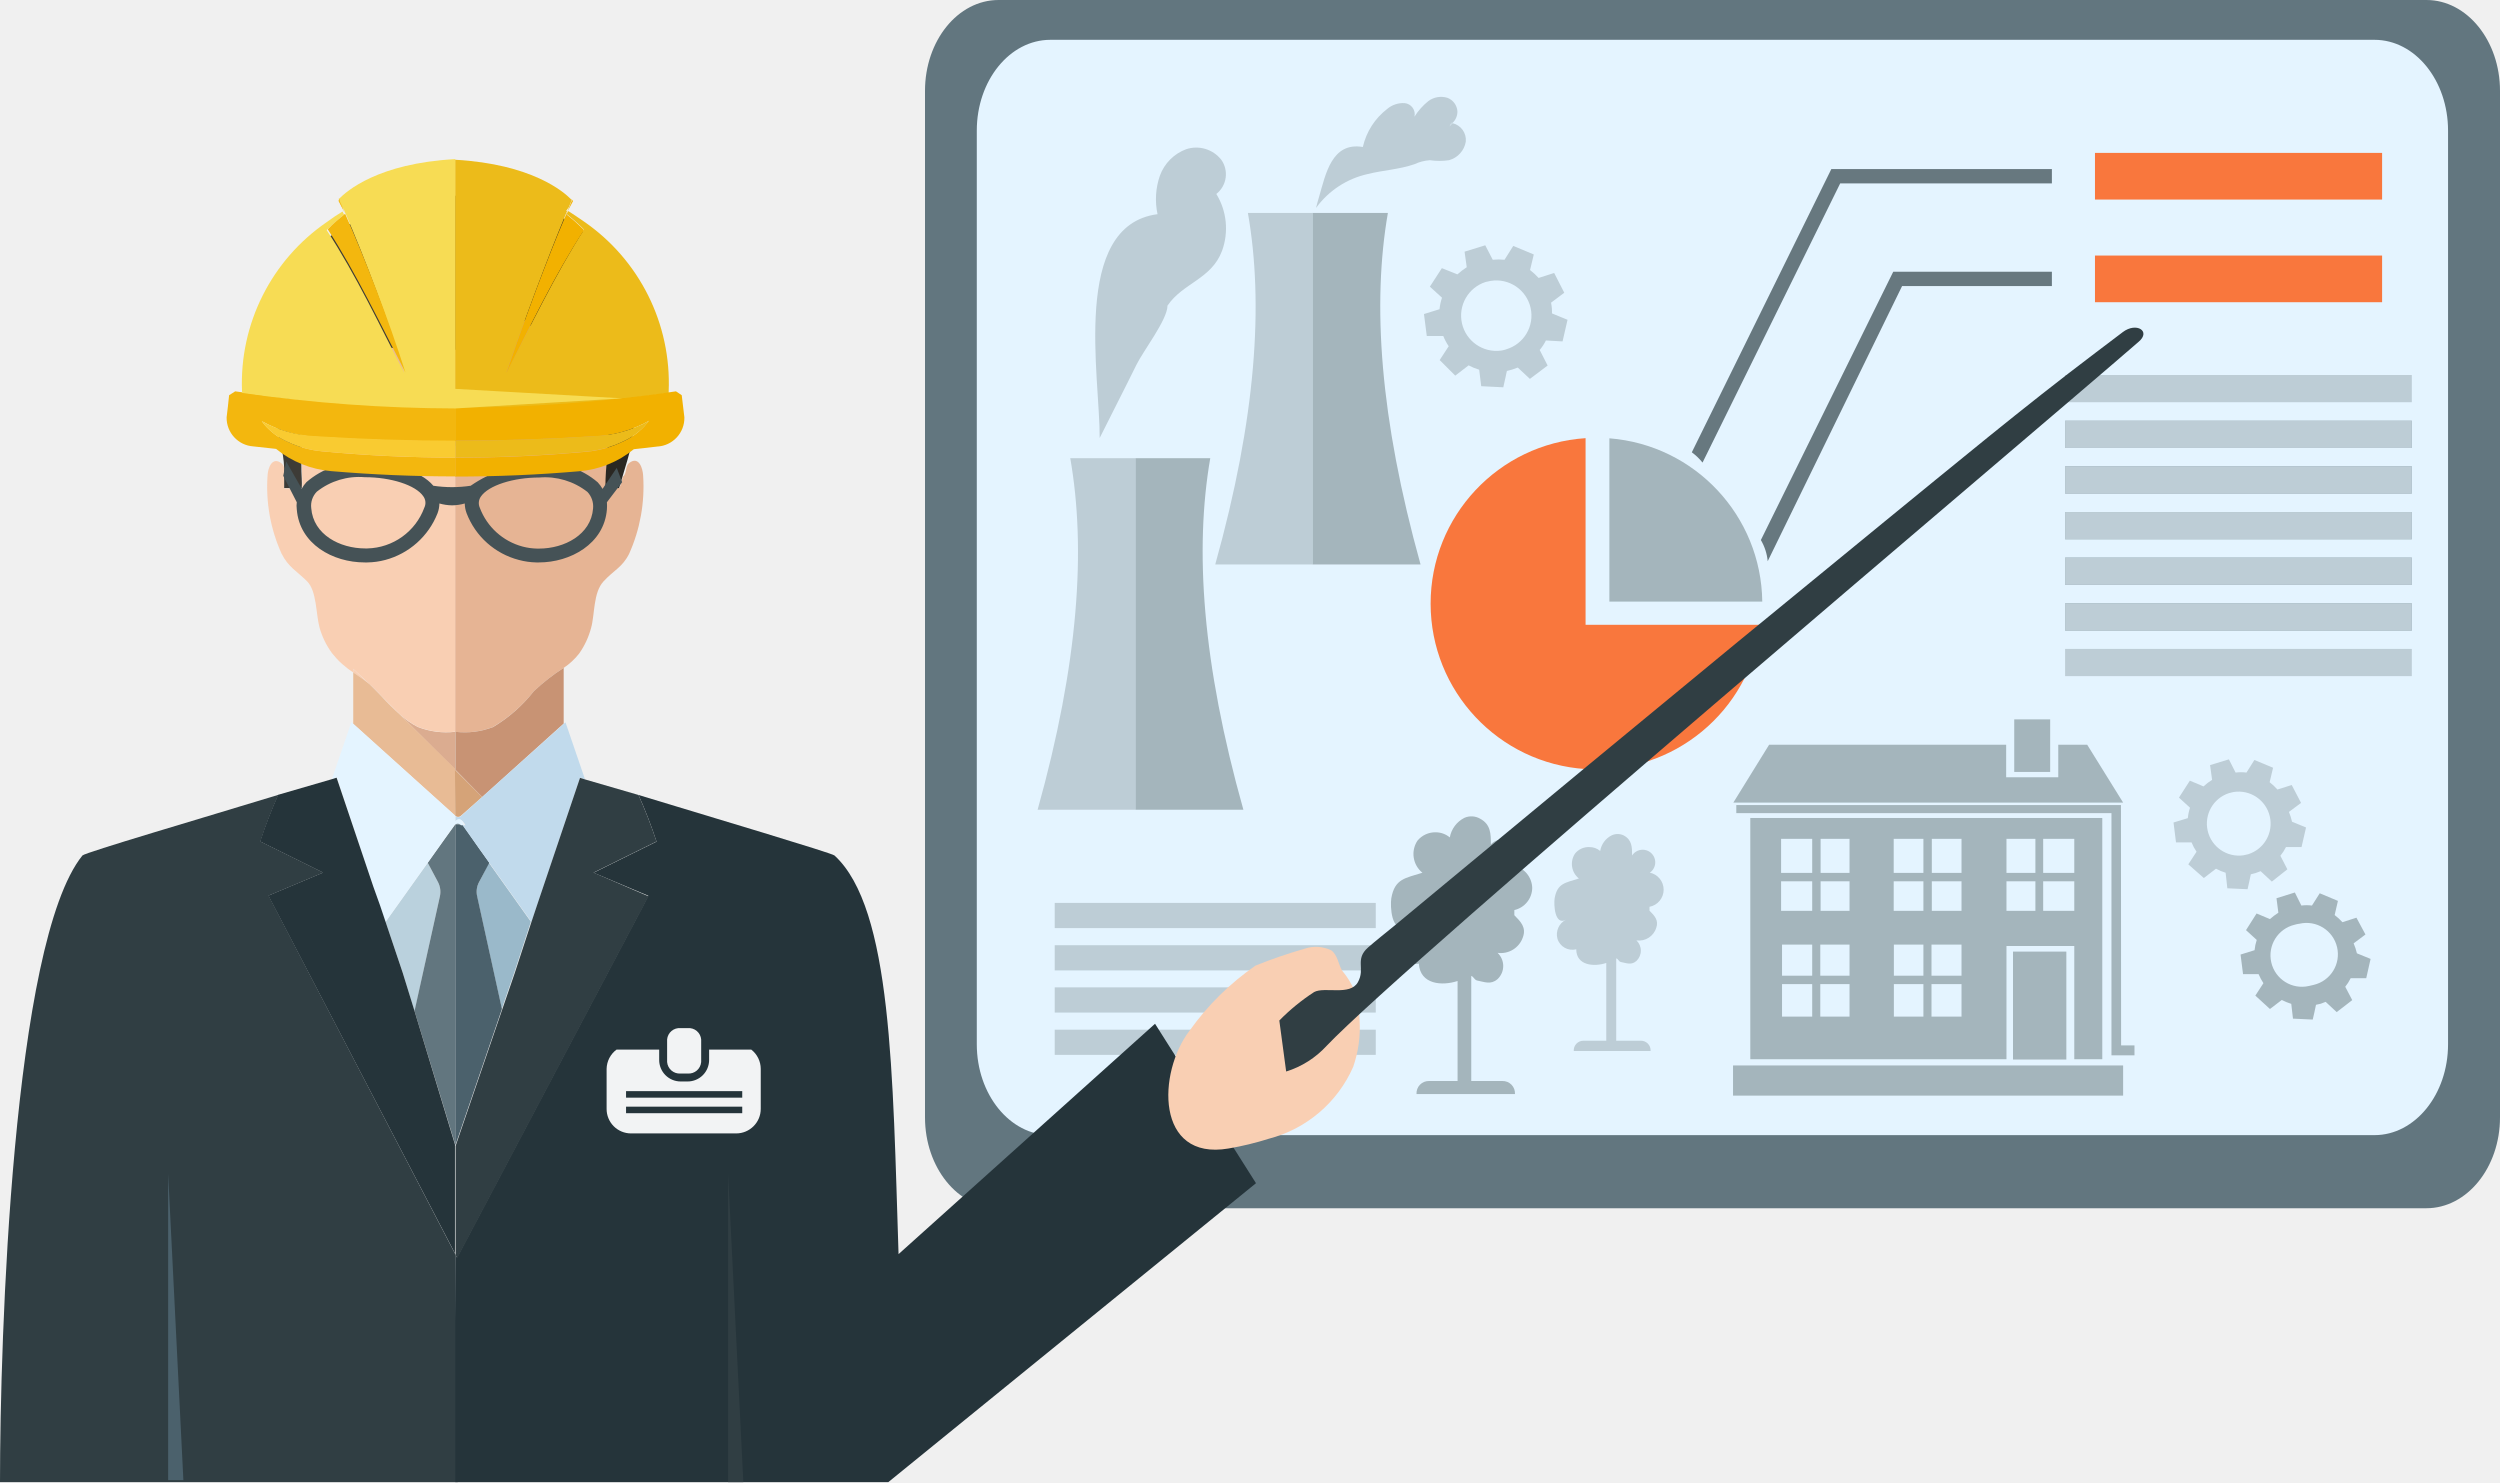
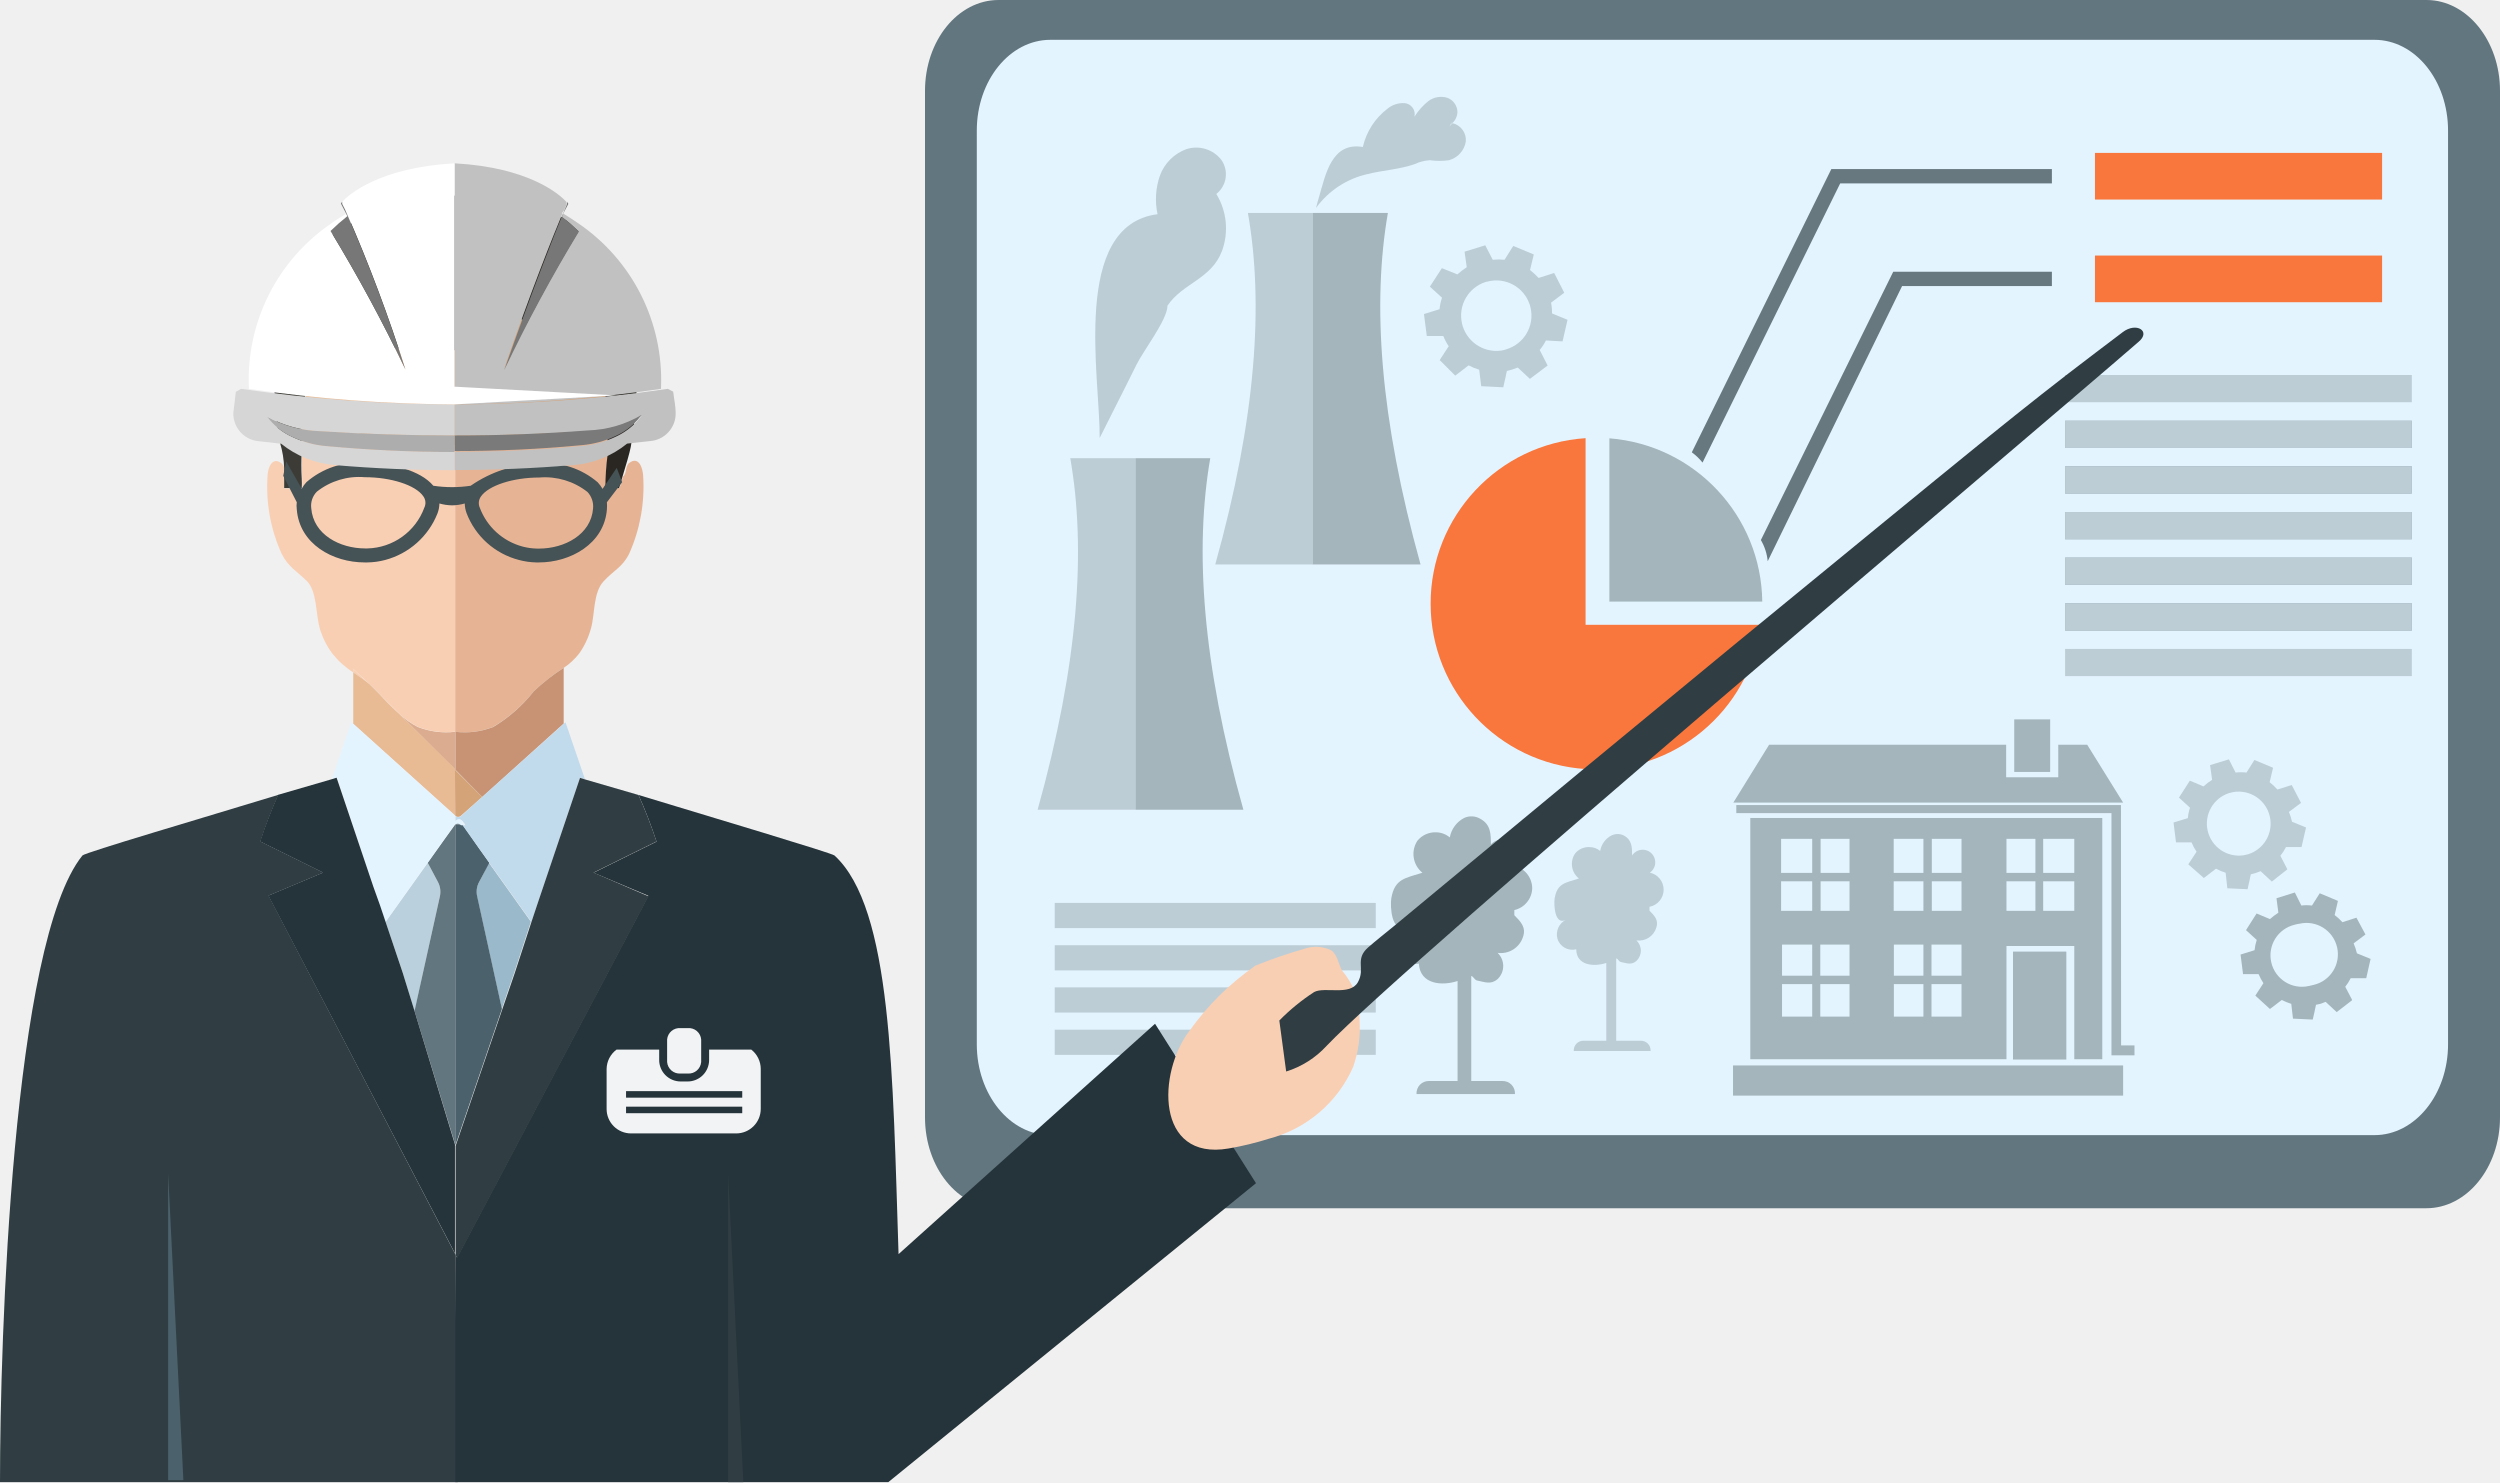
<svg xmlns="http://www.w3.org/2000/svg" viewBox="0 0 160.73 95.29">
  <defs>
-     <style>.cls-1{fill:#e4f4ff;}.cls-2{fill:#62767f;}.cls-3{fill:#f9773d;}.cls-4{fill:#a4b5bc;}.cls-5{fill:#bdcdd6;}.cls-6{fill:#67787f;}.cls-7{fill:#889da7;}.cls-8{fill:#dba18f;}.cls-9{fill:#dbac90;}.cls-10{fill:#f9cfb3;}.cls-11{fill:#e6b494;}.cls-12{fill:#e8bb95;}.cls-13{fill:#d5a378;}.cls-14{fill:#2a2722;}.cls-15{fill:#3d3b36;}.cls-16{fill:#c89374;}.cls-17{fill:#bad1dd;}.cls-18{fill:#9ab9ca;}.cls-19{fill:#4b616c;}.cls-20{fill:#303e43;}.cls-21{fill:#25343a;}.cls-22{fill:#c1daec;}.cls-23{fill:#455256;}.cls-24{fill:#ecbb1a;}.cls-25{fill:#f2b100;}.cls-26{fill:#f3b70e;}.cls-27{fill:#f7dc54;}.cls-28{fill:#f9cb31;}.cls-29{fill:#f2f3f4;}</style>
+     <style>.cls-1{fill:#e4f4ff;}.cls-2{fill:#62767f;}.cls-3{fill:#f9773d;}.cls-4{fill:#a4b5bc;}.cls-5{fill:#bdcdd6;}.cls-6{fill:#67787f;}.cls-7{fill:#889da7;}.cls-8{fill:#dba18f;}.cls-9{fill:#dbac90;}.cls-10{fill:#f9cfb3;}.cls-11{fill:#e6b494;}.cls-12{fill:#e8bb95;}.cls-13{fill:#d5a378;}.cls-14{fill:#2a2722;}.cls-15{fill:#3d3b36;}.cls-16{fill:#c89374;}.cls-17{fill:#bad1dd;}.cls-18{fill:#9ab9ca;}.cls-19{fill:#4b616c;}.cls-20{fill:#303e43;}.cls-21{fill:#25343a;}.cls-22{fill:#c1daec;}.cls-23{fill:#455256;}.cls-24{fill:#ecbb1a;}.cls-25{fill:#c1c1c1;}.cls-26{fill:#d6d6d6;}.cls-27{fill:#7a7a7a;}.cls-28{fill:#fff;}.cls-29{fill:#adadad;}.cls-30{fill:#777;}.cls-31{fill:#f2f3f4;}</style>
  </defs>
  <g id="Capa_2" data-name="Capa 2">
    <g id="_1" data-name="1">
      <g id="_1-2" data-name="1">
        <g id="_8" data-name="8">
          <path class="cls-1" d="M151.79,0H68.4a8.93,8.93,0,0,0-8.93,8.92v59.8a8.93,8.93,0,0,0,8.93,8.92h83.39a8.93,8.93,0,0,0,8.94-8.92V8.92A8.93,8.93,0,0,0,151.79,0Z" />
          <path class="cls-2" d="M156,0H64.2c-2.62,0-4.73,2.62-4.73,5.84v66c0,3.22,2.11,5.84,4.73,5.84H156c2.61,0,4.73-2.62,4.73-5.84v-66C160.73,2.62,158.61,0,156,0Zm1.39,67.14c0,3.22-2.12,5.84-4.73,5.84H67.53c-2.61,0-4.73-2.62-4.73-5.84V8.4c0-3.23,2.12-5.84,4.73-5.84h85.13c2.61,0,4.73,2.61,4.73,5.84Z" />
          <path class="cls-3" d="M101.94,28.17a10.66,10.66,0,1,0,11.27,12H101.94Z" />
          <path class="cls-4" d="M103.47,28.18v10.5h9.83A10.66,10.66,0,0,0,103.47,28.18Z" />
          <rect class="cls-5" x="67.81" y="58.05" width="20.64" height="1.62" />
          <rect class="cls-5" x="67.81" y="60.77" width="20.64" height="1.62" />
          <rect class="cls-5" x="67.81" y="63.48" width="20.64" height="1.62" />
          <rect class="cls-5" x="67.81" y="66.2" width="20.64" height="1.62" />
          <path class="cls-6" d="M108.77,29.08a3.63,3.63,0,0,1,.69.66l8.85-17.95h13.61v-.92H117.74Z" />
          <path class="cls-6" d="M113.21,34.72a3.31,3.31,0,0,1,.44,1.36l8.64-17.69h9.63v-.92h-10.2Z" />
          <rect class="cls-3" x="134.69" y="9.83" width="18.46" height="3" />
          <rect class="cls-3" x="134.69" y="16.43" width="18.46" height="3" />
          <rect class="cls-7" x="132.77" y="27.05" width="22.29" height="1.75" />
          <rect class="cls-7" x="132.77" y="29.98" width="22.29" height="1.75" />
          <rect class="cls-7" x="132.77" y="32.92" width="22.29" height="1.75" />
          <rect class="cls-7" x="132.77" y="35.85" width="22.29" height="1.75" />
          <rect class="cls-7" x="132.77" y="38.79" width="22.29" height="1.75" />
          <rect class="cls-5" x="132.77" y="24.11" width="22.29" height="1.75" />
          <rect class="cls-5" x="132.77" y="27.05" width="22.29" height="1.75" />
          <rect class="cls-5" x="132.77" y="29.98" width="22.29" height="1.75" />
          <rect class="cls-5" x="132.77" y="32.92" width="22.29" height="1.75" />
          <rect class="cls-5" x="132.77" y="35.85" width="22.29" height="1.75" />
          <rect class="cls-5" x="132.77" y="38.79" width="22.29" height="1.75" />
          <rect class="cls-5" x="132.77" y="41.72" width="22.29" height="1.75" />
          <path class="cls-5" d="M78.13,36.29h6.26V13.69H80.23C81.25,19.52,80.77,26.84,78.13,36.29Z" />
          <path class="cls-4" d="M89.23,13.69H84.39v22.6h6.94C88.7,26.84,88.22,19.52,89.23,13.69Z" />
          <path class="cls-5" d="M66.71,52.06H73V29.46H68.81C69.83,35.3,69.35,42.61,66.71,52.06Z" />
          <path class="cls-4" d="M77.81,29.46H73v22.6h6.94C77.28,42.61,76.8,35.3,77.81,29.46Z" />
          <path class="cls-5" d="M93.21,8.12a1.16,1.16,0,0,0,.18-.2l-.08,0C93.28,8,93.24,8,93.21,8.12Z" />
          <path class="cls-5" d="M93.39,7.92a1.16,1.16,0,0,1-.18.2c0-.08.07-.15.1-.22l.08,0a1,1,0,0,0,.31-.75,1,1,0,0,0-.64-.86,1.37,1.37,0,0,0-1.23.21,4,4,0,0,0-.89,1,.72.72,0,0,0-.63-.87A1.59,1.59,0,0,0,89.19,7a4.28,4.28,0,0,0-1.57,2.45c-2-.34-2.39,1.75-2.81,3.19-.07.24-.14.48-.2.73a5.61,5.61,0,0,1,3.32-2.18c1-.25,2-.29,3-.63a2.79,2.79,0,0,1,1-.26,4.22,4.22,0,0,0,1.23,0,1.49,1.49,0,0,0,1.08-1.2A1.11,1.11,0,0,0,93.39,7.92Z" />
          <path class="cls-4" d="M120.12,52.59h-7.59V68.1H129V60.82h4.36V68.1h1.8V52.59h-15Zm-3.61,12.77h-1.94V63.27h1.94Zm0-2.63h-1.94v-2h1.94Zm0-4.17h-2v-1.9h2Zm0-2.44h-2V53.93h2Zm2.4,9.24h-1.88V63.27h1.88Zm0-2.63h-1.88v-2h1.88Zm0-4.17h-1.86v-1.9h1.86Zm0-2.44h-1.86V53.93h1.86Zm4.75,9.24h-1.9V63.27h1.9Zm0-2.63h-1.9v-2h1.9Zm0-4.17h-1.91v-1.9h1.91Zm0-2.44h-1.91V53.93h1.91Zm2.45,9.24h-1.93V63.27h1.93Zm0-2.63h-1.93v-2h1.93Zm0-4.17h-1.91v-1.9h1.91Zm0-2.44h-1.91V53.93h1.91Zm5.25-2.19h2v2.19h-2Zm0,2.73h2v1.9h-2ZM129,53.93h1.86v2.19H129Zm0,2.73h1.86v1.9H129Z" />
          <polygon class="cls-4" points="120.12 68.5 111.42 68.5 111.42 70.44 120.12 70.44 127.57 70.44 136.5 70.44 136.5 68.5 127.57 68.5 120.12 68.5" />
          <polygon class="cls-4" points="132.33 47.88 132.33 49.97 128.98 49.97 128.98 47.88 127.57 47.88 120.12 47.88 113.74 47.88 111.44 51.6 120.12 51.6 127.57 51.6 136.5 51.6 134.19 47.88 132.33 47.88" />
          <rect class="cls-4" x="129.5" y="46.25" width="2.31" height="3.38" />
          <rect class="cls-4" x="129.42" y="61.18" width="3.43" height="6.94" />
          <polygon class="cls-4" points="136.36 51.76 127.57 51.76 120.12 51.76 111.63 51.76 111.63 52.28 120.12 52.28 127.57 52.28 135.75 52.28 135.75 67.85 137.23 67.85 137.23 67.21 136.37 67.21 136.36 51.76" />
          <path class="cls-5" d="M106.08,56.1A.81.81,0,1,0,104.93,55c0-.53,0-1-.54-1.29a.9.9,0,0,0-.78,0,1.37,1.37,0,0,0-.73,1,1.06,1.06,0,0,0-.7-.25,1.12,1.12,0,0,0-.92.42,1.2,1.2,0,0,0,.25,1.6c-.86.28-1.39.29-1.56,1.28-.06.39,0,1.77.73,1.37a1.06,1.06,0,0,0-.55,1.22,1,1,0,0,0,1.21.68c0,1.06,1.16,1.14,1.93.88h0v5h-1.46a.62.62,0,0,0-.63.66h4.94a.62.62,0,0,0-.64-.66h-1.57V61.62c.12,0,.15.2.3.23.37.07.67.22,1-.07a.91.91,0,0,0,0-1.32,1.16,1.16,0,0,0,1.27-.8c.18-.49-.11-.79-.43-1.11V58.3a1.12,1.12,0,0,0,0-2.2Z" />
          <path class="cls-4" d="M97.32,55.65a1,1,0,1,0-1.47-1.36c0-.68,0-1.29-.7-1.66a1.11,1.11,0,0,0-1-.05,1.76,1.76,0,0,0-.94,1.26,1.41,1.41,0,0,0-.9-.33,1.48,1.48,0,0,0-1.18.54,1.55,1.55,0,0,0,.32,2.06c-1.09.35-1.78.37-2,1.64-.08.5,0,2.28.93,1.75a1.39,1.39,0,0,0-.71,1.58,1.34,1.34,0,0,0,1.55.87c.08,1.35,1.5,1.45,2.49,1.12h0v6.43H91.88a.79.79,0,0,0-.81.84H97.4a.79.79,0,0,0-.81-.84h-2V62.74c.16.06.2.26.38.3.48.09.87.29,1.31-.09a1.16,1.16,0,0,0,0-1.69,1.5,1.5,0,0,0,1.63-1c.23-.64-.14-1-.55-1.42v-.33a1.48,1.48,0,0,0,1.15-1.42A1.51,1.51,0,0,0,97.32,55.65Z" />
          <path class="cls-5" d="M78.51,10.26a2.05,2.05,0,0,0-2.24-.67,2.85,2.85,0,0,0-1.7,1.71,4.6,4.6,0,0,0-.15,2.47c-5.58.73-3.69,10.5-3.72,14.39.78-1.57,1.59-3.13,2.36-4.7.44-.9,2-2.91,2-3.81,1-1.47,2.83-1.7,3.51-3.53a4.23,4.23,0,0,0-.37-3.65A1.61,1.61,0,0,0,78.51,10.26Z" />
          <path class="cls-5" d="M147.16,52.2l.78-.58-.6-1.15-.92.29a3.71,3.71,0,0,0-.5-.47l.22-.93-1.2-.5-.51.81a2.72,2.72,0,0,0-.7,0l-.43-.85h0l-1.21.37.13.95a3.2,3.2,0,0,0-.55.42l-.88-.37-.7,1.09.71.65a3,3,0,0,0-.14.67l-.92.28.16,1.28,1,0a3.13,3.13,0,0,0,.32.6l-.53.81,1,.88.78-.6a3.12,3.12,0,0,0,.62.26l.11,1,1.3.06.11-.49.1-.47.31-.08.32-.12.72.67,1-.79-.45-.87a3,3,0,0,0,.36-.56l1,0,.29-1.26-.9-.37A3.85,3.85,0,0,0,147.16,52.2Zm-2.62,2.72-.31.07a2.06,2.06,0,0,1-.92-4l.29-.07a2.06,2.06,0,0,1,.94,4Z" />
          <path class="cls-5" d="M99.72,19.46l.85-.64-.65-1.27-1,.32a4.43,4.43,0,0,0-.55-.51l.24-1-1.32-.55-.56.89a3.84,3.84,0,0,0-.76,0l-.48-.93h0l-1.33.41.14,1a4.54,4.54,0,0,0-.6.46l-1-.4-.77,1.19.78.71a3.16,3.16,0,0,0-.16.74l-1,.31.18,1.41,1.06,0a3.45,3.45,0,0,0,.35.66l-.58.89,1,1,.86-.66a3.73,3.73,0,0,0,.68.28l.13,1.06,1.42.07.12-.54.11-.51.34-.09.36-.13.78.73,1.14-.86-.51-1a3.06,3.06,0,0,0,.4-.61l1.07.06.32-1.39-1-.41A3,3,0,0,0,99.72,19.46Zm-2.88,3a2,2,0,0,1-.33.08,2.27,2.27,0,0,1-1-4.41l.32-.07a2.26,2.26,0,0,1,1,4.4Z" />
          <path class="cls-4" d="M151.32,60.65l.76-.57L151.5,59l-.9.29a3.64,3.64,0,0,0-.5-.46l.21-.91-1.17-.49-.5.79a2.57,2.57,0,0,0-.68,0l-.42-.84h0l-1.18.37.12.93a4.26,4.26,0,0,0-.54.41l-.86-.36-.68,1.07.69.63a3.11,3.11,0,0,0-.14.66l-.9.28.16,1.26,1,0a3.56,3.56,0,0,0,.31.58l-.52.8.94.86.76-.58a3.71,3.71,0,0,0,.61.25l.11.95,1.27.06.11-.48.1-.47.31-.07.31-.12.71.66,1-.77-.45-.86a2.85,2.85,0,0,0,.35-.55l1,0,.28-1.24-.88-.36A3.74,3.74,0,0,0,151.32,60.65Zm-2.57,2.67-.3.07a2,2,0,0,1-.91-3.94,1.5,1.5,0,0,1,.29-.06,2,2,0,0,1,.92,3.93Z" />
          <path class="cls-8" d="M23.77,44l.76.76-.3-.33A4.68,4.68,0,0,0,23.77,44Z" />
          <path class="cls-9" d="M26.86,46.74a5.35,5.35,0,0,1-1.16-.81l3.57,3.56V47.05A5,5,0,0,1,26.86,46.74Z" />
          <path class="cls-10" d="M22.71,43.24c.36.25.72.49,1.06.77l-1.06-1Z" />
          <path class="cls-10" d="M25.7,45.93l-1.17-1.16A14.22,14.22,0,0,0,25.7,45.93Z" />
          <path class="cls-11" d="M40.46,29.76c-.28.2-.15.71-.41.88h0c-.08.25-.15.5-.22.73h-.88a16.84,16.84,0,0,1,.14-2.12l0-1.13a63.23,63.23,0,0,1-9.83.53V47.05h0a5.05,5.05,0,0,0,2.43-.31,9.52,9.52,0,0,0,2.63-2.3,12.84,12.84,0,0,1,1.92-1.5,4.24,4.24,0,0,0,1-.93A5.12,5.12,0,0,0,38,40.38c.25-.88.13-2.27.8-3s1.21-.9,1.65-1.78a10.56,10.56,0,0,0,.9-5C41.33,30.1,41.07,29.3,40.46,29.76Z" />
          <path class="cls-10" d="M19.43,29a15.45,15.45,0,0,0,0,1.8,5.46,5.46,0,0,1,0,.6H18.28c0-.2,0-.38,0-.49,0-.28,0-.53,0-.78a.55.55,0,0,0-.19-.35c-.61-.46-.87.34-.89.81a10.44,10.44,0,0,0,.9,5c.44.88,1,1.14,1.64,1.78s.56,2.1.81,3A5.12,5.12,0,0,0,21.35,42a5.52,5.52,0,0,0,1.36,1.23V43l1.06,1h0a4.68,4.68,0,0,1,.46.43l.3.33h0l1.17,1.16h0a5.35,5.35,0,0,0,1.16.81,5,5,0,0,0,2.41.31V28.66c-6-.2-8.75-1.5-9.82-2.21C19.37,27.28,19.47,28.14,19.43,29Z" />
          <path class="cls-12" d="M23.76,22.35a4.61,4.61,0,0,0-4.31,4v.08c1.07.71,3.86,2,9.82,2.21V22.5a6.18,6.18,0,0,1-.78.06C26.91,22.55,25.33,22.23,23.76,22.35Z" />
          <path class="cls-13" d="M34.34,21.09c-.24-.15-.6-.53-.88-.6s-.19-.08-.6.18c-1.31.81-2.15,1.61-3.59,1.83v6.16a63.23,63.23,0,0,0,9.83-.53,14.23,14.23,0,0,0-.25-3.38C38.43,22.87,35.8,22,34.34,21.09Z" />
          <path class="cls-14" d="M33.38,13.18c-.09,0-1.11.11-1,.22a4.84,4.84,0,0,0-2.15-.67,6.44,6.44,0,0,0-1-.15V22.5c1.44-.22,2.28-1,3.59-1.83.41-.26.17-.29.6-.18s.64.45.88.6c1.46.89,4.09,1.78,4.51,3.66a14.23,14.23,0,0,1,.25,3.38l0,1.13a16.84,16.84,0,0,0-.14,2.12h.88c.07-.23.14-.48.22-.73.23-.75.46-1.54.53-1.9a24.61,24.61,0,0,0,.37-3.57c.32-2.89.48-5.66-1.31-8.08C37.72,14.51,34.89,13,33.38,13.18Z" />
          <path class="cls-15" d="M19.65,16.44c-2.72,2.48-2.32,5.67-2,8.74A19.86,19.86,0,0,0,18,28.46a6.31,6.31,0,0,1,.27,1.65c0,.25,0,.5,0,.78,0,.11,0,.29,0,.49h1.13a5.46,5.46,0,0,0,0-.6,15.45,15.45,0,0,1,0-1.8c0-.84-.06-1.7,0-2.53v-.08a4.61,4.61,0,0,1,4.31-4c1.57-.12,3.15.2,4.73.21a6.18,6.18,0,0,0,.78-.06V12.58C25.91,12.29,22,14.29,19.65,16.44Z" />
          <path class="cls-12" d="M24.53,44.77,23.77,44c-.34-.28-.7-.52-1.06-.77v3.3l6.56,5.91v-3L25.7,45.93A14.22,14.22,0,0,1,24.53,44.77Z" />
          <path class="cls-13" d="M29.27,52.45l0,0a.27.27,0,0,0,.36,0L31,51.24l-1.75-1.75Z" />
          <path class="cls-16" d="M31.71,46.74a5.05,5.05,0,0,1-2.43.31h0v2.44L31,51.24l5.24-4.72V42.94a12.84,12.84,0,0,0-1.92,1.5A9.52,9.52,0,0,1,31.71,46.74Z" />
          <path class="cls-17" d="M27.5,55.47l-2.71,3.8,1.1,3.27.76,2.5,1.63-7.4a1.36,1.36,0,0,0-.12-.93Z" />
          <path class="cls-18" d="M30.8,56.71a1.31,1.31,0,0,0-.13.93l1.59,7.23.8-2.33,1-3.06.07-.22-2.7-3.79Z" />
          <path class="cls-19" d="M30.8,56.71l.66-1.24-.67-.94L29.73,53h-.46V73.65l3-8.78-1.59-7.23A1.31,1.31,0,0,1,30.8,56.71Z" />
          <path class="cls-2" d="M29.27,53h0l0,0-.64.89L27.5,55.47l.66,1.24a1.36,1.36,0,0,1,.12.93L26.65,65l2.62,8.59V53h.46l0,0A.28.28,0,0,0,29.27,53Z" />
          <path class="cls-20" d="M17.27,57.58l3.52-1.48-4.05-2a30.5,30.5,0,0,1,1.16-3C13.06,52.58,5.46,54.81,5.3,55,.79,60.6,0,86.11,0,95.29H29.43l-.16-14.66Z" />
          <path class="cls-21" d="M57.77,80.63C57.39,69.09,57.36,58.4,53.65,55c-.18-.16-7.76-2.42-12.6-3.89a30.5,30.5,0,0,1,1.16,3l-4.05,2,3.52,1.48L29.38,80.84l-.11-.21v.43s0,11.8,0,14.23H57.11L80.75,76.07,74.26,65.82Z" />
          <polygon class="cls-19" points="34.09 59.48 34.16 59.27 34.16 59.26 34.09 59.48" />
          <path class="cls-22" d="M36.26,46.52,31,51.24l-1.36,1.23a.27.27,0,0,1-.36,0l0,0v.34l.1-.08c.23-.15.43.11.55.33h-.19l1.06,1.49.67.94,2.7,3.79h0l.4-1.2L37.29,50l.32.1-1.25-3.65Z" />
          <path class="cls-1" d="M29.37,52.71l-.1.08v-.34l-6.56-5.91-.12-.11-1.25,3.65.32-.1L24,57l.41,1.22.36,1.07,2.71-3.8,1.09-1.54.64-.89,0,0h0a.28.28,0,0,1,.43,0l0,0h.19C29.8,52.82,29.6,52.56,29.37,52.71Z" />
          <path class="cls-21" d="M25.89,62.54l-1.1-3.27-.36-1.07L24,57l-2.36-7-.32.1-3.44,1a31.5,31.5,0,0,0-1.16,3l4.05,2-3.52,1.48,12,23v-7L26.65,65Z" />
          <path class="cls-20" d="M41.05,51.11l-3.44-1-.32-.1-2.73,8.09-.4,1.2-.07.21-1,3.06-.8,2.33-3,8.78v7l.11.21,12.3-23.26L38.16,56.1l4.05-2A31.5,31.5,0,0,0,41.05,51.11Z" />
          <polygon class="cls-19" points="11.79 95.16 10.81 75.47 10.81 95.16 11.79 95.16" />
          <polygon class="cls-20" points="46.81 95.29 47.79 95.29 46.81 75.47 46.81 95.29" />
          <path class="cls-23" d="M39.65,30.08l-.91,1.35a2.53,2.53,0,0,0-.31-.42,5.14,5.14,0,0,0-3.75-1.22,8.09,8.09,0,0,0-4.42,1.44,8.14,8.14,0,0,1-2.4,0c-.83-1-2.78-1.48-4.41-1.48A5.16,5.16,0,0,0,19.7,31a2,2,0,0,0-.3.42l-1-1.75-.19.92.87,1.7a1.7,1.7,0,0,0,0,.45c.17,2.24,2.32,3.42,4.37,3.42h.17A4.73,4.73,0,0,0,24.77,36a5,5,0,0,0,3.36-3,1.84,1.84,0,0,0,.12-.63,3.19,3.19,0,0,0,.82.12,3.12,3.12,0,0,0,.81-.12A1.87,1.87,0,0,0,30,33a4.92,4.92,0,0,0,3.36,3,4.66,4.66,0,0,0,1.12.16h.17c2,0,4.2-1.18,4.37-3.42a3.38,3.38,0,0,0,0-.45L40,31ZM27.28,32.64a4,4,0,0,1-3.66,2.62h-.14c-1.63,0-3.34-.89-3.47-2.59a1.29,1.29,0,0,1,.36-1.06,4.37,4.37,0,0,1,3.08-.93c1.69,0,3.27.51,3.76,1.22A.71.71,0,0,1,27.28,32.64Zm7.38,2.63h-.14a3.93,3.93,0,0,1-.92-.13,4.05,4.05,0,0,1-2.75-2.49.73.73,0,0,1,.07-.73c.49-.71,2.07-1.22,3.76-1.22a4.41,4.41,0,0,1,3.09.93,1.36,1.36,0,0,1,.36,1.06C38,34.38,36.28,35.27,34.66,35.27Z" />
-           <path class="cls-24" d="M36.83,12.9v0l-.11-.12Z" />
-           <path class="cls-24" d="M37.54,14.24c-.33-.24-.69-.46-1-.67l-.11.19a13.09,13.09,0,0,1,1.12,1c-1.81,2.81-3.49,6.31-5,9.21,1.8-5.24,3.32-9,3.91-10.41l-.06,0,.17-.24.14-.34s0-.07,0-.17c-.46-.47-2.5-2.26-7.45-2.54h0v16a97.64,97.64,0,0,0,13.73-1s0-.07,0-.1A12.62,12.62,0,0,0,37.54,14.24Z" />
-           <path class="cls-25" d="M43.46,25.16a98.31,98.31,0,0,1-14.19,1.05v2.12q4.46,0,8.9-.28a7.7,7.7,0,0,0,3.56-1l-.32.37a4.33,4.33,0,0,1-1.43,1,6.68,6.68,0,0,1-2.25.62q-4.23.39-8.46.39v1.21q4,0,7.94-.34a6.38,6.38,0,0,0,3.54-1.42c.5-.06,1-.1,1.5-.17A1.84,1.84,0,0,0,44,26.83c-.06-.47-.11-.94-.17-1.42Z" />
-           <path class="cls-26" d="M14.73,25.41c-.05.48-.1.95-.16,1.42a1.84,1.84,0,0,0,1.72,1.87l1.46.16a6.46,6.46,0,0,0,3.54,1.43q4,.34,8,.34V29.42c-2.84,0-5.69-.13-8.53-.4a6.45,6.45,0,0,1-2.25-.61A4.26,4.26,0,0,1,17,27.3l-.16-.22a7.8,7.8,0,0,0,3.47,1q4.48.29,9,.29V26.21a98.52,98.52,0,0,1-14.19-1.05Z" />
-           <path class="cls-24" d="M29.27,28.33v1.09q4.23,0,8.46-.39A6.68,6.68,0,0,0,40,28.41a4.33,4.33,0,0,0,1.43-1l.32-.37a7.7,7.7,0,0,1-3.56,1Q33.73,28.33,29.27,28.33Z" />
-           <path class="cls-27" d="M29.27,10.23c-5,.27-7,2.08-7.46,2.54l-.09.11v0a.64.64,0,0,0,.08-.14.82.82,0,0,1,0,.16l.16.35.15.23,0,0A106.49,106.49,0,0,1,26,24c-1.49-2.9-3.15-6.4-5-9.21.36-.35.74-.67,1.12-1l-.1-.19a12.31,12.31,0,0,0-1,.67,12.57,12.57,0,0,0-5.46,10.89v.1a97.61,97.61,0,0,0,13.72,1L40,25.61,29.27,25Z" />
-           <path class="cls-28" d="M16.83,27.08l.16.22a4.26,4.26,0,0,0,1.5,1.11,6.45,6.45,0,0,0,2.25.61c2.84.27,5.69.4,8.53.4V28.33q-4.48,0-9-.29A7.8,7.8,0,0,1,16.83,27.08Z" />
-           <path class="cls-26" d="M22,13.28l-.16-.35a.82.82,0,0,0,0-.16.64.64,0,0,1-.08.14v0l.33.64.1.19c-.38.31-.76.63-1.12,1,1.83,2.81,3.49,6.31,5,9.21A106.49,106.49,0,0,0,22.1,13.54Z" />
-           <path class="cls-25" d="M36.5,13.57l.34-.64v0l-.1-.14c0,.1,0,.17,0,.17l-.14.34-.11.27C35.87,15,34.35,18.71,32.55,24c1.47-2.9,3.15-6.4,5-9.21a13.09,13.09,0,0,0-1.12-1Z" />
-           <path class="cls-29" d="M45.59,67.48v.66a1.38,1.38,0,0,1-1.38,1.39h-.45a1.38,1.38,0,0,1-1.38-1.39v-.66H39.64A1.58,1.58,0,0,0,39,68.72v2.57a1.57,1.57,0,0,0,1.57,1.58h6.76a1.58,1.58,0,0,0,1.58-1.58V68.72a1.58,1.58,0,0,0-.61-1.24Zm2.13,4.09H40.25v-.42h7.47Zm0-1H40.25v-.42h7.47Z" />
-           <path class="cls-29" d="M44.21,66.1h-.45a.8.8,0,0,0-.87.73v1.45a.81.81,0,0,0,.87.74h.45a.81.81,0,0,0,.87-.74V66.83A.8.8,0,0,0,44.21,66.1Z" />
+           <path class="cls-24" d="M36.53,13.09v0l-.1-.12A1.17,1.17,0,0,0,36.53,13.09Z" />
+           <path class="cls-25" d="M37.21,14.38c-.32-.23-.66-.44-1-.65l-.1.19a13.84,13.84,0,0,1,1.08.95,99.73,99.73,0,0,0-4.8,8.9c1.75-5.07,3.21-8.7,3.78-10.06l-.05,0,.16-.22.14-.34a.91.91,0,0,1,0-.16C36,12.5,34,10.76,29.23,10.5h0V26A94.25,94.25,0,0,0,42.5,25v-.1A12.18,12.18,0,0,0,37.21,14.38Z" />
+           <path class="cls-25" d="M42.94,25a96.18,96.18,0,0,1-13.72,1V28q4.31,0,8.61-.28a7.15,7.15,0,0,0,3.43-1l-.3.36a4.29,4.29,0,0,1-1.38,1,6.26,6.26,0,0,1-2.18.59c-2.72.26-5.45.38-8.18.38v1.17c2.56,0,5.11-.11,7.67-.32a6.24,6.24,0,0,0,3.43-1.38l1.45-.16a1.78,1.78,0,0,0,1.67-1.82c0-.45-.11-.9-.16-1.36Z" />
+           <path class="cls-26" d="M15.16,25.19c-.05.46-.1.91-.16,1.36a1.79,1.79,0,0,0,1.67,1.82l1.41.16A6.27,6.27,0,0,0,21.5,29.9c2.57.22,5.15.33,7.72.33V29.06q-4.12,0-8.25-.38a6.32,6.32,0,0,1-2.18-.59A4,4,0,0,1,17.35,27l-.17-.21a7.56,7.56,0,0,0,3.36.93c2.89.19,5.79.28,8.68.28V26A96.18,96.18,0,0,1,15.5,25Z" />
+           <path class="cls-27" d="M29.22,28v1c2.73,0,5.46-.12,8.18-.38a6.26,6.26,0,0,0,2.18-.59,4.29,4.29,0,0,0,1.38-1l.3-.36a7.15,7.15,0,0,1-3.43,1Q33.53,28,29.22,28Z" />
+           <path class="cls-28" d="M29.22,10.5c-4.82.27-6.78,2-7.21,2.46a.59.59,0,0,1-.1.11l0,0A1.18,1.18,0,0,0,22,13c0,.09,0,.15,0,.15l.16.35.14.21,0,0a102.75,102.75,0,0,1,3.78,10.07,99.84,99.84,0,0,0-4.81-8.9,13.84,13.84,0,0,1,1.08-.95l-.09-.19c-.35.21-.69.42-1,.65A12.15,12.15,0,0,0,16,24.91V25A94.22,94.22,0,0,0,29.22,26l10.38-.58-10.38-.56Z" />
+           <path class="cls-29" d="M17.18,26.8l.17.21a4,4,0,0,0,1.44,1.08,6.32,6.32,0,0,0,2.18.59q4.13.38,8.25.38V28c-2.89,0-5.79-.09-8.68-.28A7.56,7.56,0,0,1,17.18,26.8Z" />
+           <path class="cls-30" d="M22.18,13.46,22,13.11s0-.06,0-.15a1.18,1.18,0,0,1-.08.13v0l.32.62.09.19a13.84,13.84,0,0,0-1.08.95,99.84,99.84,0,0,1,4.81,8.9A102.75,102.75,0,0,0,22.28,13.7Z" />
+           <path class="cls-30" d="M36.21,13.73l.33-.62v0a1.17,1.17,0,0,1-.09-.14.91.91,0,0,0,0,.16l-.14.34a2.26,2.26,0,0,0-.11.26c-.57,1.36-2,5-3.78,10.06a99.73,99.73,0,0,1,4.8-8.9,13.84,13.84,0,0,0-1.08-.95Z" />
+           <path class="cls-31" d="M45.59,67.48v.66a1.38,1.38,0,0,1-1.38,1.39h-.45a1.38,1.38,0,0,1-1.38-1.39v-.66H39.64A1.58,1.58,0,0,0,39,68.72v2.57a1.57,1.57,0,0,0,1.57,1.58h6.76a1.58,1.58,0,0,0,1.58-1.58V68.72a1.58,1.58,0,0,0-.61-1.24Zm2.13,4.09H40.25v-.42h7.47Zm0-1H40.25v-.42h7.47Z" />
+           <path class="cls-31" d="M44.21,66.1h-.45a.8.8,0,0,0-.87.73v1.45a.81.81,0,0,0,.87.74h.45a.81.81,0,0,0,.87-.74V66.83A.8.8,0,0,0,44.21,66.1Z" />
          <path class="cls-10" d="M86.29,62.41c-.26-.44-.28-1-.7-1.31A2.26,2.26,0,0,0,83.86,61a31.91,31.91,0,0,0-3.14,1.08,17.26,17.26,0,0,0-4.23,4.17c-2.08,2.7-2.21,8.39,2.49,7.59a19.31,19.31,0,0,0,2.6-.63A8.16,8.16,0,0,0,87,68.59a7.72,7.72,0,0,0,.41-3,9.58,9.58,0,0,0-.18-1.51A5.1,5.1,0,0,0,86.29,62.41Z" />
          <path class="cls-20" d="M136.48,21.35l-1.77,1.34c-4.62,3.49-9.08,7.2-13.57,10.86q-9.51,7.77-19,15.62l-8.79,7.28-3.74,3.1c-.55.45-1.11.89-1.65,1.36-.88.78-.16,1.35-.66,2.24s-2.13.27-2.81.63a13.21,13.21,0,0,0-2.24,1.83l.44,3.28a5.91,5.91,0,0,0,2.6-1.65c5.13-5.39,45.13-39.12,52.2-45.26C138.32,21.29,137.35,20.69,136.48,21.35Z" />
        </g>
      </g>
    </g>
  </g>
</svg>
